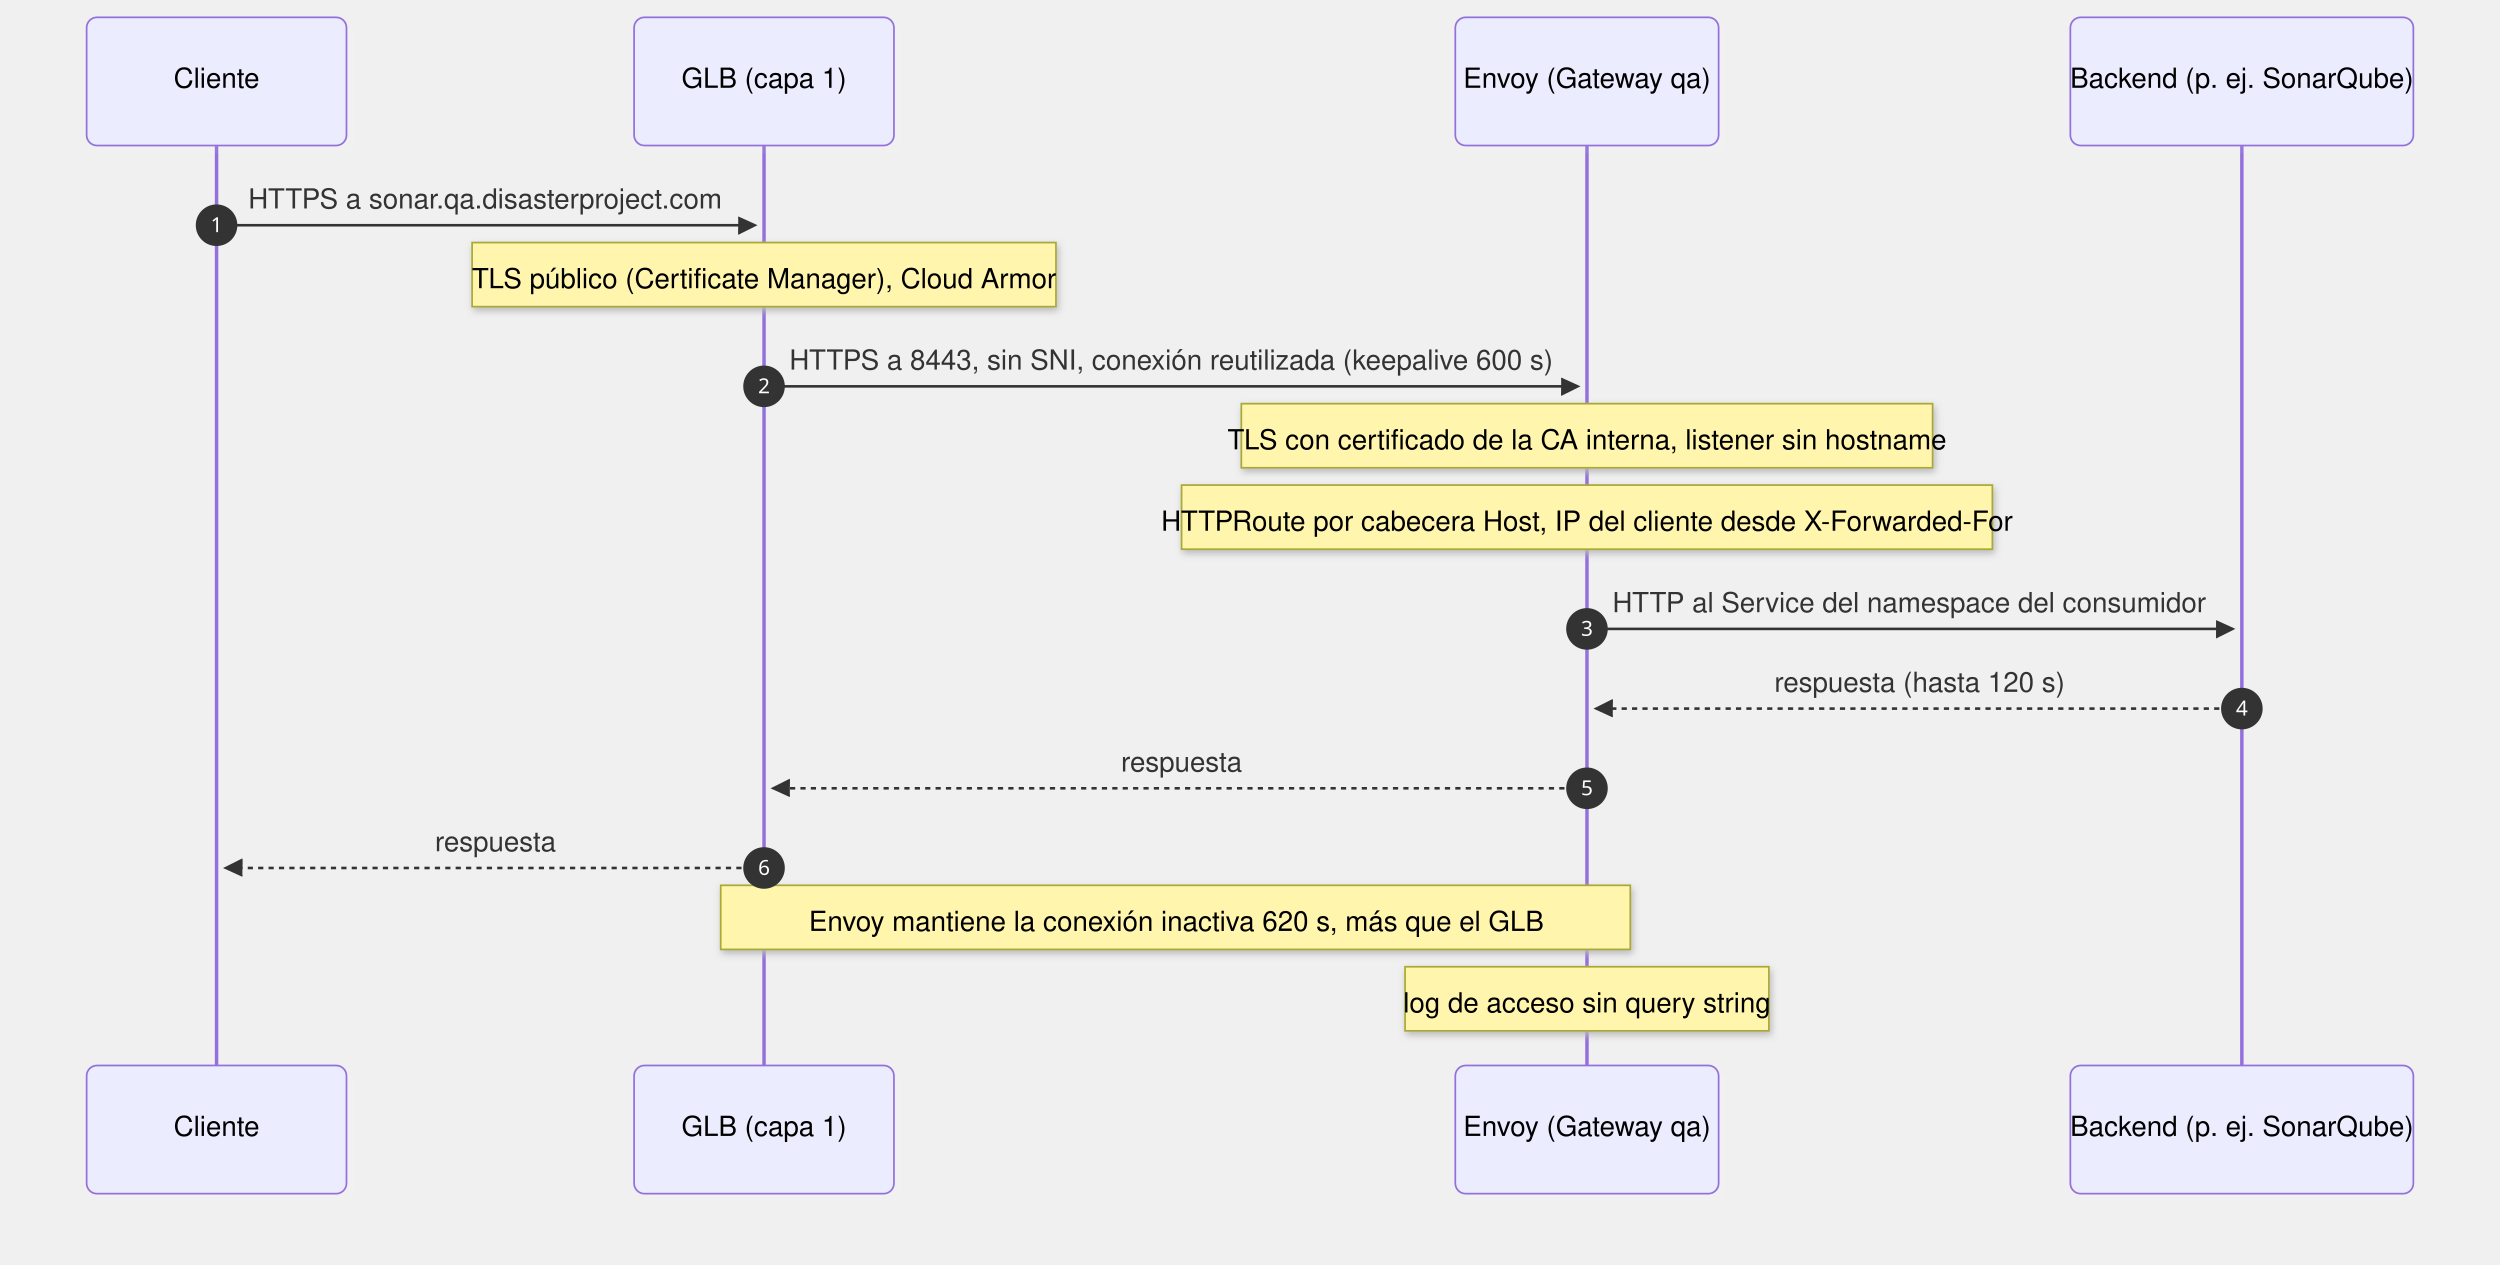
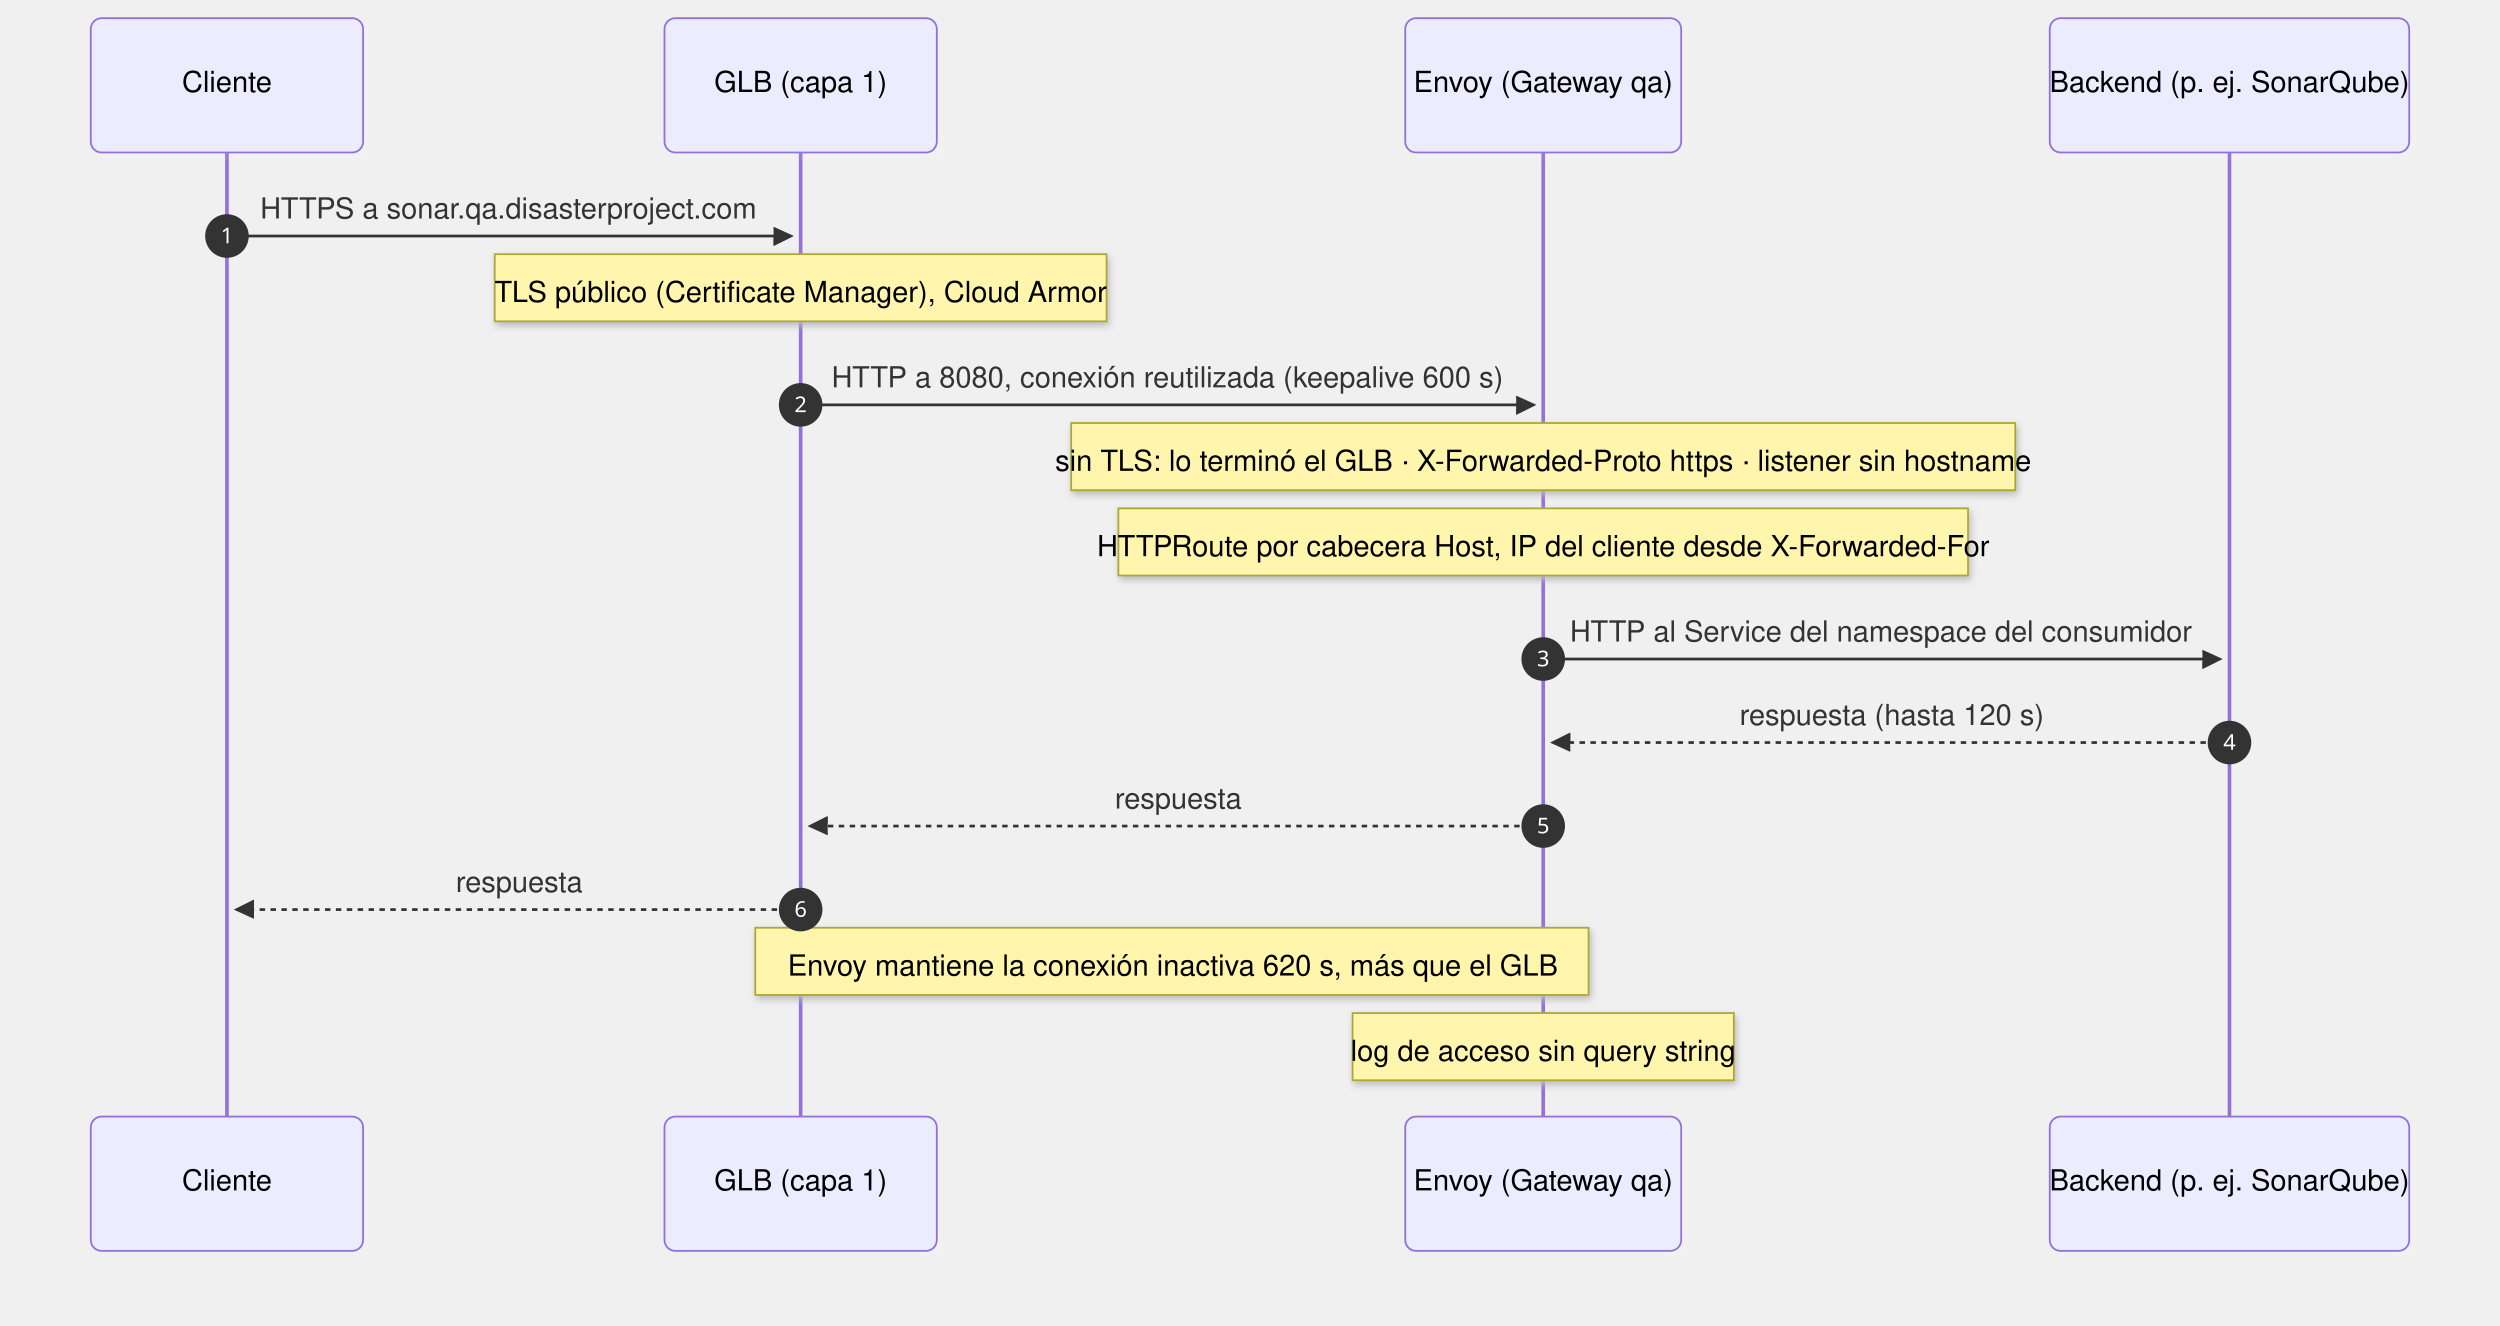
- <svg xmlns="http://www.w3.org/2000/svg" id="my-svg" width="100%" style="max-width: 1443px; background-color: white;" viewBox="-50 -10 1443 730" role="graphics-document document" aria-roledescription="sequence">
+ <svg xmlns="http://www.w3.org/2000/svg" id="my-svg" width="100%" style="max-width: 1377px; background-color: white;" viewBox="-50 -10 1377 730" role="graphics-document document" aria-roledescription="sequence">
  <g>
-     <rect x="1145" y="605" fill="#eaeaea" stroke="#666" width="198" height="74" name="B" rx="6" ry="6" class="actor actor-bottom" data-look="neo" filter="url(#my-svg-drop-shadow)" />
-     <text x="1244" y="642" dominant-baseline="central" alignment-baseline="central" class="actor actor-box" style="text-anchor: middle; font-size: 16px; font-weight: 400;">
-       <tspan x="1244" dy="0">Backend (p. ej. SonarQube)</tspan>
+     <rect x="1079" y="605" fill="#eaeaea" stroke="#666" width="198" height="74" name="B" rx="6" ry="6" class="actor actor-bottom" data-look="neo" filter="url(#my-svg-drop-shadow)" />
+     <text x="1178" y="642" dominant-baseline="central" alignment-baseline="central" class="actor actor-box" style="text-anchor: middle; font-size: 16px; font-weight: 400;">
+       <tspan x="1178" dy="0">Backend (p. ej. SonarQube)</tspan>
    </text>
  </g>
  <g>
-     <rect x="790" y="605" fill="#eaeaea" stroke="#666" width="152" height="74" name="E" rx="6" ry="6" class="actor actor-bottom" data-look="neo" filter="url(#my-svg-drop-shadow)" />
-     <text x="866" y="642" dominant-baseline="central" alignment-baseline="central" class="actor actor-box" style="text-anchor: middle; font-size: 16px; font-weight: 400;">
-       <tspan x="866" dy="0">Envoy (Gateway qa)</tspan>
+     <rect x="724" y="605" fill="#eaeaea" stroke="#666" width="152" height="74" name="E" rx="6" ry="6" class="actor actor-bottom" data-look="neo" filter="url(#my-svg-drop-shadow)" />
+     <text x="800" y="642" dominant-baseline="central" alignment-baseline="central" class="actor actor-box" style="text-anchor: middle; font-size: 16px; font-weight: 400;">
+       <tspan x="800" dy="0">Envoy (Gateway qa)</tspan>
    </text>
  </g>
  <g>
    <rect x="316" y="605" fill="#eaeaea" stroke="#666" width="150" height="74" name="G" rx="6" ry="6" class="actor actor-bottom" data-look="neo" filter="url(#my-svg-drop-shadow)" />
    <text x="391" y="642" dominant-baseline="central" alignment-baseline="central" class="actor actor-box" style="text-anchor: middle; font-size: 16px; font-weight: 400;">
      <tspan x="391" dy="0">GLB (capa 1)</tspan>
    </text>
  </g>
  <g>
    <rect x="0" y="605" fill="#eaeaea" stroke="#666" width="150" height="74" name="C" rx="6" ry="6" class="actor actor-bottom" data-look="neo" filter="url(#my-svg-drop-shadow)" />
    <text x="75" y="642" dominant-baseline="central" alignment-baseline="central" class="actor actor-box" style="text-anchor: middle; font-size: 16px; font-weight: 400;">
      <tspan x="75" dy="0">Cliente</tspan>
    </text>
  </g>
  <g>
-     <line id="actor3" x1="1244" y1="74" x2="1244" y2="605" class="actor-line 200" stroke-width="0.5px" stroke="#999" name="B" data-et="life-line" data-id="B" />
+     <line id="actor3" x1="1178" y1="74" x2="1178" y2="605" class="actor-line 200" stroke-width="0.5px" stroke="#999" name="B" data-et="life-line" data-id="B" />
    <g id="root-3" data-look="neo" data-et="participant" data-type="participant" data-id="B">
-       <rect x="1145" y="0" fill="#eaeaea" stroke="#666" width="198" height="74" name="B" rx="6" ry="6" class="actor actor-top" data-look="neo" filter="url(#my-svg-drop-shadow)" />
-       <text x="1244" y="37" dominant-baseline="central" alignment-baseline="central" class="actor actor-box" style="text-anchor: middle; font-size: 16px; font-weight: 400;">
-         <tspan x="1244" dy="0">Backend (p. ej. SonarQube)</tspan>
+       <rect x="1079" y="0" fill="#eaeaea" stroke="#666" width="198" height="74" name="B" rx="6" ry="6" class="actor actor-top" data-look="neo" filter="url(#my-svg-drop-shadow)" />
+       <text x="1178" y="37" dominant-baseline="central" alignment-baseline="central" class="actor actor-box" style="text-anchor: middle; font-size: 16px; font-weight: 400;">
+         <tspan x="1178" dy="0">Backend (p. ej. SonarQube)</tspan>
      </text>
    </g>
  </g>
  <g>
-     <line id="actor2" x1="866" y1="74" x2="866" y2="605" class="actor-line 200" stroke-width="0.5px" stroke="#999" name="E" data-et="life-line" data-id="E" />
+     <line id="actor2" x1="800" y1="74" x2="800" y2="605" class="actor-line 200" stroke-width="0.5px" stroke="#999" name="E" data-et="life-line" data-id="E" />
    <g id="root-2" data-look="neo" data-et="participant" data-type="participant" data-id="E">
-       <rect x="790" y="0" fill="#eaeaea" stroke="#666" width="152" height="74" name="E" rx="6" ry="6" class="actor actor-top" data-look="neo" filter="url(#my-svg-drop-shadow)" />
-       <text x="866" y="37" dominant-baseline="central" alignment-baseline="central" class="actor actor-box" style="text-anchor: middle; font-size: 16px; font-weight: 400;">
-         <tspan x="866" dy="0">Envoy (Gateway qa)</tspan>
+       <rect x="724" y="0" fill="#eaeaea" stroke="#666" width="152" height="74" name="E" rx="6" ry="6" class="actor actor-top" data-look="neo" filter="url(#my-svg-drop-shadow)" />
+       <text x="800" y="37" dominant-baseline="central" alignment-baseline="central" class="actor actor-box" style="text-anchor: middle; font-size: 16px; font-weight: 400;">
+         <tspan x="800" dy="0">Envoy (Gateway qa)</tspan>
      </text>
    </g>
  </g>
  <g>
    <line id="actor1" x1="391" y1="74" x2="391" y2="605" class="actor-line 200" stroke-width="0.5px" stroke="#999" name="G" data-et="life-line" data-id="G" />
    <g id="root-1" data-look="neo" data-et="participant" data-type="participant" data-id="G">
      <rect x="316" y="0" fill="#eaeaea" stroke="#666" width="150" height="74" name="G" rx="6" ry="6" class="actor actor-top" data-look="neo" filter="url(#my-svg-drop-shadow)" />
      <text x="391" y="37" dominant-baseline="central" alignment-baseline="central" class="actor actor-box" style="text-anchor: middle; font-size: 16px; font-weight: 400;">
        <tspan x="391" dy="0">GLB (capa 1)</tspan>
      </text>
    </g>
  </g>
  <g>
    <line id="actor0" x1="75" y1="74" x2="75" y2="605" class="actor-line 200" stroke-width="0.5px" stroke="#999" name="C" data-et="life-line" data-id="C" />
    <g id="root-0" data-look="neo" data-et="participant" data-type="participant" data-id="C">
      <rect x="0" y="0" fill="#eaeaea" stroke="#666" width="150" height="74" name="C" rx="6" ry="6" class="actor actor-top" data-look="neo" filter="url(#my-svg-drop-shadow)" />
      <text x="75" y="37" dominant-baseline="central" alignment-baseline="central" class="actor actor-box" style="text-anchor: middle; font-size: 16px; font-weight: 400;">
        <tspan x="75" dy="0">Cliente</tspan>
      </text>
    </g>
  </g>
  <style>#my-svg{font-family:Helvetica,Arial,sans-serif;font-size:16px;fill:#333;}@keyframes edge-animation-frame{from{stroke-dashoffset:0;}}@keyframes dash{to{stroke-dashoffset:0;}}#my-svg .edge-animation-slow{stroke-dasharray:9,5!important;stroke-dashoffset:900;animation:dash 50s linear infinite;stroke-linecap:round;}#my-svg .edge-animation-fast{stroke-dasharray:9,5!important;stroke-dashoffset:900;animation:dash 20s linear infinite;stroke-linecap:round;}#my-svg .error-icon{fill:#552222;}#my-svg .error-text{fill:#552222;stroke:#552222;}#my-svg .edge-thickness-normal{stroke-width:1px;}#my-svg .edge-thickness-thick{stroke-width:3.5px;}#my-svg .edge-pattern-solid{stroke-dasharray:0;}#my-svg .edge-thickness-invisible{stroke-width:0;fill:none;}#my-svg .edge-pattern-dashed{stroke-dasharray:3;}#my-svg .edge-pattern-dotted{stroke-dasharray:2;}#my-svg .marker{fill:#333333;stroke:#333333;}#my-svg .marker.cross{stroke:#333333;}#my-svg svg{font-family:Helvetica,Arial,sans-serif;font-size:16px;}#my-svg p{margin:0;}#my-svg .actor{stroke:#9370DB;fill:#ECECFF;stroke-width:1;}#my-svg rect.actor.outer-path[data-look="neo"]{filter:drop-shadow(1px 2px 2px rgba(185, 185, 185, 1));}#my-svg rect.note[data-look="neo"]{stroke:#aaaa33;fill:#fff5ad;filter:drop-shadow(1px 2px 2px rgba(185, 185, 185, 1));}#my-svg text.actor&gt;tspan{fill:black;stroke:none;}#my-svg .actor-line{stroke:#9370DB;}#my-svg .innerArc{stroke-width:1.5;stroke-dasharray:none;}#my-svg .messageLine0{stroke-width:1.5;stroke-dasharray:none;stroke:#333;}#my-svg .messageLine1{stroke-width:1.5;stroke-dasharray:2,2;stroke:#333;}#my-svg [id$="-arrowhead"] path{fill:#333;stroke:#333;}#my-svg .sequenceNumber{fill:white;}#my-svg [id$="-sequencenumber"]{fill:#333;}#my-svg [id$="-crosshead"] path{fill:#333;stroke:#333;}#my-svg .messageText{fill:#333;stroke:none;}#my-svg .labelBox{stroke:#9370DB;fill:#ECECFF;filter:drop-shadow(1px 2px 2px rgba(185, 185, 185, 1));}#my-svg .labelText,#my-svg .labelText&gt;tspan{fill:black;stroke:none;}#my-svg .loopText,#my-svg .loopText&gt;tspan{fill:black;stroke:none;}#my-svg .sectionTitle,#my-svg .sectionTitle&gt;tspan{fill:black;stroke:none;}#my-svg .loopLine{stroke-width:2px;stroke-dasharray:2,2;stroke:#9370DB;fill:#9370DB;}#my-svg .note{stroke:#aaaa33;fill:#fff5ad;}#my-svg .noteText,#my-svg .noteText&gt;tspan{fill:black;stroke:none;}#my-svg .activation0{fill:#f4f4f4;stroke:#666;}#my-svg .activation1{fill:#f4f4f4;stroke:#666;}#my-svg .activation2{fill:#f4f4f4;stroke:#666;}#my-svg .actorPopupMenu{position:absolute;}#my-svg .actorPopupMenuPanel{position:absolute;fill:#ECECFF;box-shadow:0px 8px 16px 0px rgba(0,0,0,0.2);filter:drop-shadow(3px 5px 2px rgb(0 0 0 / 0.4));}#my-svg .actor-man circle,#my-svg line{fill:#ECECFF;stroke-width:2px;}#my-svg g rect.rect{filter:drop-shadow(1px 2px 2px rgba(185, 185, 185, 1));stroke:#9370DB;}#my-svg .node .neo-node{stroke:#9370DB;}#my-svg [data-look="neo"].node rect,#my-svg [data-look="neo"].cluster rect,#my-svg [data-look="neo"].node polygon{stroke:#9370DB;filter:drop-shadow(1px 2px 2px rgba(185, 185, 185, 1));}#my-svg [data-look="neo"].swimlane.cluster rect{filter:none;}#my-svg [data-look="neo"].node path{stroke:#9370DB;stroke-width:1px;}#my-svg [data-look="neo"].node .outer-path{filter:drop-shadow(1px 2px 2px rgba(185, 185, 185, 1));}#my-svg [data-look="neo"].node .neo-line path{stroke:#9370DB;filter:none;}#my-svg [data-look="neo"].node circle{stroke:#9370DB;filter:drop-shadow(1px 2px 2px rgba(185, 185, 185, 1));}#my-svg [data-look="neo"].node circle .state-start{fill:#000000;}#my-svg [data-look="neo"].icon-shape .icon{fill:#9370DB;filter:drop-shadow(1px 2px 2px rgba(185, 185, 185, 1));}#my-svg [data-look="neo"].icon-shape .icon-neo path{stroke:#9370DB;filter:drop-shadow(1px 2px 2px rgba(185, 185, 185, 1));}#my-svg :root{--mermaid-font-family:"trebuchet ms",verdana,arial,sans-serif;}</style>
  <g />
  <defs>
    <symbol id="my-svg-computer" width="24" height="24">
      <path transform="scale(.5)" d="M2 2v13h20v-13h-20zm18 11h-16v-9h16v9zm-10.228 6l.466-1h3.524l.467 1h-4.457zm14.228 3h-24l2-6h2.104l-1.33 4h18.45l-1.297-4h2.073l2 6zm-5-10h-14v-7h14v7z" />
    </symbol>
  </defs>
  <defs>
    <symbol id="my-svg-database" fill-rule="evenodd" clip-rule="evenodd">
      <path transform="scale(.5)" d="M12.258.001l.256.004.255.005.253.008.251.01.249.012.247.015.246.016.242.019.241.02.239.023.236.024.233.027.231.028.229.031.225.032.223.034.22.036.217.038.214.04.211.041.208.043.205.045.201.046.198.048.194.05.191.051.187.053.183.054.18.056.175.057.172.059.168.06.163.061.16.063.155.064.15.066.074.033.073.033.071.034.07.034.069.035.068.035.067.035.066.035.064.036.064.036.062.036.06.036.06.037.058.037.058.037.055.038.055.038.053.038.052.038.051.039.05.039.048.039.047.039.045.04.044.04.043.04.041.04.04.041.039.041.037.041.036.041.034.041.033.042.032.042.03.042.029.042.027.042.026.043.024.043.023.043.021.043.02.043.018.044.017.043.015.044.013.044.012.044.011.045.009.044.007.045.006.045.004.045.002.045.001.045v17l-.001.045-.002.045-.004.045-.006.045-.007.045-.009.044-.011.045-.012.044-.013.044-.015.044-.017.043-.018.044-.02.043-.021.043-.023.043-.024.043-.026.043-.027.042-.029.042-.03.042-.032.042-.033.042-.034.041-.036.041-.037.041-.039.041-.04.041-.041.04-.043.04-.044.04-.045.04-.047.039-.048.039-.05.039-.051.039-.052.038-.053.038-.055.038-.055.038-.058.037-.058.037-.06.037-.06.036-.062.036-.064.036-.064.036-.066.035-.067.035-.068.035-.069.035-.07.034-.071.034-.073.033-.074.033-.15.066-.155.064-.16.063-.163.061-.168.06-.172.059-.175.057-.18.056-.183.054-.187.053-.191.051-.194.05-.198.048-.201.046-.205.045-.208.043-.211.041-.214.04-.217.038-.22.036-.223.034-.225.032-.229.031-.231.028-.233.027-.236.024-.239.023-.241.02-.242.019-.246.016-.247.015-.249.012-.251.01-.253.008-.255.005-.256.004-.258.001-.258-.001-.256-.004-.255-.005-.253-.008-.251-.01-.249-.012-.247-.015-.245-.016-.243-.019-.241-.02-.238-.023-.236-.024-.234-.027-.231-.028-.228-.031-.226-.032-.223-.034-.22-.036-.217-.038-.214-.04-.211-.041-.208-.043-.204-.045-.201-.046-.198-.048-.195-.05-.19-.051-.187-.053-.184-.054-.179-.056-.176-.057-.172-.059-.167-.06-.164-.061-.159-.063-.155-.064-.151-.066-.074-.033-.072-.033-.072-.034-.07-.034-.069-.035-.068-.035-.067-.035-.066-.035-.064-.036-.063-.036-.062-.036-.061-.036-.06-.037-.058-.037-.057-.037-.056-.038-.055-.038-.053-.038-.052-.038-.051-.039-.049-.039-.049-.039-.046-.039-.046-.04-.044-.04-.043-.04-.041-.04-.04-.041-.039-.041-.037-.041-.036-.041-.034-.041-.033-.042-.032-.042-.03-.042-.029-.042-.027-.042-.026-.043-.024-.043-.023-.043-.021-.043-.02-.043-.018-.044-.017-.043-.015-.044-.013-.044-.012-.044-.011-.045-.009-.044-.007-.045-.006-.045-.004-.045-.002-.045-.001-.045v-17l.001-.045.002-.045.004-.045.006-.045.007-.045.009-.044.011-.045.012-.044.013-.044.015-.044.017-.043.018-.044.02-.043.021-.043.023-.043.024-.043.026-.043.027-.042.029-.042.03-.042.032-.042.033-.042.034-.041.036-.041.037-.041.039-.041.04-.041.041-.04.043-.04.044-.04.046-.04.046-.039.049-.039.049-.039.051-.039.052-.038.053-.038.055-.038.056-.038.057-.037.058-.037.06-.037.061-.036.062-.036.063-.036.064-.036.066-.035.067-.035.068-.035.069-.035.07-.034.072-.034.072-.033.074-.033.151-.066.155-.064.159-.063.164-.061.167-.06.172-.059.176-.057.179-.056.184-.054.187-.053.19-.051.195-.05.198-.048.201-.046.204-.045.208-.043.211-.041.214-.04.217-.038.22-.036.223-.034.226-.032.228-.031.231-.028.234-.027.236-.024.238-.023.241-.02.243-.019.245-.016.247-.015.249-.012.251-.01.253-.008.255-.005.256-.004.258-.001.258.001zm-9.258 20.499v.01l.001.021.003.021.004.022.005.021.006.022.007.022.009.023.01.022.011.023.012.023.013.023.015.023.016.024.017.023.018.024.019.024.021.024.022.025.023.024.024.025.052.049.056.05.061.051.066.051.07.051.075.051.079.052.084.052.088.052.092.052.097.052.102.051.105.052.11.052.114.051.119.051.123.051.127.05.131.05.135.05.139.048.144.049.147.047.152.047.155.047.16.045.163.045.167.043.171.043.176.041.178.041.183.039.187.039.19.037.194.035.197.035.202.033.204.031.209.03.212.029.216.027.219.025.222.024.226.021.23.02.233.018.236.016.24.015.243.012.246.01.249.008.253.005.256.004.259.001.26-.001.257-.004.254-.005.25-.008.247-.011.244-.012.241-.014.237-.016.233-.018.231-.021.226-.021.224-.024.22-.026.216-.027.212-.028.21-.031.205-.031.202-.034.198-.034.194-.036.191-.037.187-.039.183-.04.179-.04.175-.042.172-.043.168-.044.163-.045.16-.046.155-.046.152-.047.148-.048.143-.049.139-.049.136-.05.131-.05.126-.05.123-.051.118-.052.114-.051.11-.052.106-.052.101-.052.096-.052.092-.052.088-.053.083-.051.079-.052.074-.052.07-.051.065-.051.06-.051.056-.05.051-.05.023-.024.023-.025.021-.024.02-.024.019-.024.018-.024.017-.024.015-.023.014-.024.013-.023.012-.023.01-.023.01-.022.008-.022.006-.022.006-.022.004-.022.004-.021.001-.021.001-.021v-4.127l-.077.055-.08.053-.083.054-.085.053-.087.052-.09.052-.093.051-.095.05-.097.05-.1.049-.102.049-.105.048-.106.047-.109.047-.111.046-.114.045-.115.045-.118.044-.12.043-.122.042-.124.042-.126.041-.128.04-.13.04-.132.038-.134.038-.135.037-.138.037-.139.035-.142.035-.143.034-.144.033-.147.032-.148.031-.15.03-.151.03-.153.029-.154.027-.156.027-.158.026-.159.025-.161.024-.162.023-.163.022-.165.021-.166.02-.167.019-.169.018-.169.017-.171.016-.173.015-.173.014-.175.013-.175.012-.177.011-.178.01-.179.008-.179.008-.181.006-.182.005-.182.004-.184.003-.184.002h-.37l-.184-.002-.184-.003-.182-.004-.182-.005-.181-.006-.179-.008-.179-.008-.178-.01-.176-.011-.176-.012-.175-.013-.173-.014-.172-.015-.171-.016-.17-.017-.169-.018-.167-.019-.166-.02-.165-.021-.163-.022-.162-.023-.161-.024-.159-.025-.157-.026-.156-.027-.155-.027-.153-.029-.151-.03-.15-.03-.148-.031-.146-.032-.145-.033-.143-.034-.141-.035-.14-.035-.137-.037-.136-.037-.134-.038-.132-.038-.13-.04-.128-.04-.126-.041-.124-.042-.122-.042-.12-.044-.117-.043-.116-.045-.113-.045-.112-.046-.109-.047-.106-.047-.105-.048-.102-.049-.1-.049-.097-.05-.095-.05-.093-.052-.09-.051-.087-.052-.085-.053-.083-.054-.08-.054-.077-.054v4.127zm0-5.654v.011l.001.021.003.021.004.021.005.022.006.022.007.022.009.022.01.022.011.023.012.023.013.023.015.024.016.023.017.024.018.024.019.024.021.024.022.024.023.025.024.024.052.05.056.05.061.05.066.051.07.051.075.052.079.051.084.052.088.052.092.052.097.052.102.052.105.052.11.051.114.051.119.052.123.05.127.051.131.05.135.049.139.049.144.048.147.048.152.047.155.046.16.045.163.045.167.044.171.042.176.042.178.04.183.04.187.038.19.037.194.036.197.034.202.033.204.032.209.03.212.028.216.027.219.025.222.024.226.022.23.02.233.018.236.016.24.014.243.012.246.01.249.008.253.006.256.003.259.001.26-.001.257-.003.254-.006.25-.008.247-.01.244-.012.241-.015.237-.016.233-.018.231-.02.226-.022.224-.024.22-.025.216-.027.212-.029.21-.03.205-.032.202-.033.198-.035.194-.036.191-.037.187-.039.183-.039.179-.041.175-.042.172-.043.168-.044.163-.045.16-.045.155-.047.152-.047.148-.048.143-.048.139-.05.136-.049.131-.05.126-.051.123-.051.118-.051.114-.052.11-.052.106-.052.101-.052.096-.052.092-.052.088-.052.083-.052.079-.052.074-.051.07-.052.065-.051.06-.05.056-.051.051-.049.023-.025.023-.024.021-.025.02-.024.019-.024.018-.024.017-.024.015-.023.014-.023.013-.024.012-.022.01-.023.01-.023.008-.022.006-.022.006-.022.004-.021.004-.022.001-.021.001-.021v-4.139l-.077.054-.08.054-.083.054-.085.052-.087.053-.09.051-.093.051-.095.051-.097.05-.1.049-.102.049-.105.048-.106.047-.109.047-.111.046-.114.045-.115.044-.118.044-.12.044-.122.042-.124.042-.126.041-.128.04-.13.039-.132.039-.134.038-.135.037-.138.036-.139.036-.142.035-.143.033-.144.033-.147.033-.148.031-.15.03-.151.03-.153.028-.154.028-.156.027-.158.026-.159.025-.161.024-.162.023-.163.022-.165.021-.166.02-.167.019-.169.018-.169.017-.171.016-.173.015-.173.014-.175.013-.175.012-.177.011-.178.009-.179.009-.179.007-.181.007-.182.005-.182.004-.184.003-.184.002h-.37l-.184-.002-.184-.003-.182-.004-.182-.005-.181-.007-.179-.007-.179-.009-.178-.009-.176-.011-.176-.012-.175-.013-.173-.014-.172-.015-.171-.016-.17-.017-.169-.018-.167-.019-.166-.02-.165-.021-.163-.022-.162-.023-.161-.024-.159-.025-.157-.026-.156-.027-.155-.028-.153-.028-.151-.03-.15-.03-.148-.031-.146-.033-.145-.033-.143-.033-.141-.035-.14-.036-.137-.036-.136-.037-.134-.038-.132-.039-.13-.039-.128-.04-.126-.041-.124-.042-.122-.043-.12-.043-.117-.044-.116-.044-.113-.046-.112-.046-.109-.046-.106-.047-.105-.048-.102-.049-.1-.049-.097-.05-.095-.051-.093-.051-.09-.051-.087-.053-.085-.052-.083-.054-.08-.054-.077-.054v4.139zm0-5.666v.011l.001.02.003.022.004.021.005.022.006.021.007.022.009.023.01.022.011.023.012.023.013.023.015.023.016.024.017.024.018.023.019.024.021.025.022.024.023.024.024.025.052.05.056.05.061.05.066.051.07.051.075.052.079.051.084.052.088.052.092.052.097.052.102.052.105.051.11.052.114.051.119.051.123.051.127.05.131.05.135.05.139.049.144.048.147.048.152.047.155.046.16.045.163.045.167.043.171.043.176.042.178.04.183.04.187.038.19.037.194.036.197.034.202.033.204.032.209.03.212.028.216.027.219.025.222.024.226.021.23.02.233.018.236.017.24.014.243.012.246.01.249.008.253.006.256.003.259.001.26-.001.257-.003.254-.006.25-.008.247-.01.244-.013.241-.014.237-.016.233-.018.231-.02.226-.022.224-.024.22-.025.216-.027.212-.029.21-.03.205-.032.202-.033.198-.035.194-.036.191-.037.187-.039.183-.039.179-.041.175-.042.172-.043.168-.044.163-.045.16-.045.155-.047.152-.047.148-.048.143-.049.139-.049.136-.049.131-.051.126-.05.123-.051.118-.052.114-.051.11-.052.106-.052.101-.052.096-.052.092-.052.088-.052.083-.052.079-.052.074-.052.07-.051.065-.051.06-.051.056-.05.051-.049.023-.025.023-.025.021-.024.02-.024.019-.024.018-.024.017-.024.015-.023.014-.024.013-.023.012-.023.01-.022.01-.023.008-.022.006-.022.006-.022.004-.022.004-.021.001-.021.001-.021v-4.153l-.077.054-.08.054-.083.053-.085.053-.087.053-.09.051-.093.051-.095.051-.097.05-.1.049-.102.048-.105.048-.106.048-.109.046-.111.046-.114.046-.115.044-.118.044-.12.043-.122.043-.124.042-.126.041-.128.04-.13.039-.132.039-.134.038-.135.037-.138.036-.139.036-.142.034-.143.034-.144.033-.147.032-.148.032-.15.03-.151.03-.153.028-.154.028-.156.027-.158.026-.159.024-.161.024-.162.023-.163.023-.165.021-.166.02-.167.019-.169.018-.169.017-.171.016-.173.015-.173.014-.175.013-.175.012-.177.01-.178.01-.179.009-.179.007-.181.006-.182.006-.182.004-.184.003-.184.001-.185.001-.185-.001-.184-.001-.184-.003-.182-.004-.182-.006-.181-.006-.179-.007-.179-.009-.178-.01-.176-.01-.176-.012-.175-.013-.173-.014-.172-.015-.171-.016-.17-.017-.169-.018-.167-.019-.166-.02-.165-.021-.163-.023-.162-.023-.161-.024-.159-.024-.157-.026-.156-.027-.155-.028-.153-.028-.151-.03-.15-.03-.148-.032-.146-.032-.145-.033-.143-.034-.141-.034-.14-.036-.137-.036-.136-.037-.134-.038-.132-.039-.13-.039-.128-.041-.126-.041-.124-.041-.122-.043-.12-.043-.117-.044-.116-.044-.113-.046-.112-.046-.109-.046-.106-.048-.105-.048-.102-.048-.1-.05-.097-.049-.095-.051-.093-.051-.09-.052-.087-.052-.085-.053-.083-.053-.08-.054-.077-.054v4.153zm8.74-8.179l-.257.004-.254.005-.25.008-.247.011-.244.012-.241.014-.237.016-.233.018-.231.021-.226.022-.224.023-.22.026-.216.027-.212.028-.21.031-.205.032-.202.033-.198.034-.194.036-.191.038-.187.038-.183.04-.179.041-.175.042-.172.043-.168.043-.163.045-.16.046-.155.046-.152.048-.148.048-.143.048-.139.049-.136.05-.131.05-.126.051-.123.051-.118.051-.114.052-.11.052-.106.052-.101.052-.096.052-.092.052-.088.052-.083.052-.079.052-.074.051-.07.052-.065.051-.06.05-.056.05-.051.05-.023.025-.023.024-.021.024-.02.025-.019.024-.018.024-.017.023-.015.024-.014.023-.013.023-.012.023-.01.023-.01.022-.008.022-.006.023-.006.021-.004.022-.004.021-.001.021-.001.021.001.021.001.021.004.021.004.022.006.021.006.023.008.022.01.022.01.023.012.023.013.023.014.023.015.024.017.023.018.024.019.024.02.025.021.024.023.024.023.025.051.05.056.05.06.05.065.051.07.052.074.051.079.052.083.052.088.052.092.052.096.052.101.052.106.052.11.052.114.052.118.051.123.051.126.051.131.05.136.05.139.049.143.048.148.048.152.048.155.046.16.046.163.045.168.043.172.043.175.042.179.041.183.04.187.038.191.038.194.036.198.034.202.033.205.032.21.031.212.028.216.027.22.026.224.023.226.022.231.021.233.018.237.016.241.014.244.012.247.011.25.008.254.005.257.004.26.001.26-.001.257-.004.254-.005.25-.008.247-.011.244-.012.241-.014.237-.016.233-.018.231-.021.226-.022.224-.023.22-.026.216-.027.212-.028.21-.031.205-.032.202-.033.198-.034.194-.036.191-.038.187-.038.183-.04.179-.041.175-.042.172-.043.168-.043.163-.045.16-.046.155-.046.152-.048.148-.048.143-.048.139-.049.136-.05.131-.05.126-.051.123-.051.118-.051.114-.052.11-.052.106-.052.101-.052.096-.052.092-.052.088-.052.083-.052.079-.052.074-.051.07-.052.065-.051.06-.05.056-.05.051-.05.023-.025.023-.024.021-.024.02-.025.019-.024.018-.024.017-.023.015-.024.014-.023.013-.023.012-.023.01-.023.01-.022.008-.022.006-.023.006-.021.004-.022.004-.021.001-.021.001-.021-.001-.021-.001-.021-.004-.021-.004-.022-.006-.021-.006-.023-.008-.022-.01-.022-.01-.023-.012-.023-.013-.023-.014-.023-.015-.024-.017-.023-.018-.024-.019-.024-.02-.025-.021-.024-.023-.024-.023-.025-.051-.05-.056-.05-.06-.05-.065-.051-.07-.052-.074-.051-.079-.052-.083-.052-.088-.052-.092-.052-.096-.052-.101-.052-.106-.052-.11-.052-.114-.052-.118-.051-.123-.051-.126-.051-.131-.05-.136-.05-.139-.049-.143-.048-.148-.048-.152-.048-.155-.046-.16-.046-.163-.045-.168-.043-.172-.043-.175-.042-.179-.041-.183-.04-.187-.038-.191-.038-.194-.036-.198-.034-.202-.033-.205-.032-.21-.031-.212-.028-.216-.027-.22-.026-.224-.023-.226-.022-.231-.021-.233-.018-.237-.016-.241-.014-.244-.012-.247-.011-.25-.008-.254-.005-.257-.004-.26-.001-.26.001z" />
    </symbol>
  </defs>
  <defs>
    <symbol id="my-svg-clock" width="24" height="24">
      <path transform="scale(.5)" d="M12 2c5.514 0 10 4.486 10 10s-4.486 10-10 10-10-4.486-10-10 4.486-10 10-10zm0-2c-6.627 0-12 5.373-12 12s5.373 12 12 12 12-5.373 12-12-5.373-12-12-12zm5.848 12.459c.202.038.202.333.001.372-1.907.361-6.045 1.111-6.547 1.111-.719 0-1.301-.582-1.301-1.301 0-.512.77-5.447 1.125-7.445.034-.192.312-.181.343.014l.985 6.238 5.394 1.011z" />
    </symbol>
  </defs>
  <defs>
    <marker id="my-svg-arrowhead" refX="7.9" refY="5" markerUnits="userSpaceOnUse" markerWidth="12" markerHeight="12" orient="auto-start-reverse">
      <path d="M -1 0 L 10 5 L 0 10 z" />
    </marker>
  </defs>
  <defs>
    <marker id="my-svg-crosshead" markerWidth="15" markerHeight="8" orient="auto" refX="4" refY="4.5">
      <path fill="none" stroke="#000000" stroke-width="1pt" d="M 1,2 L 6,7 M 6,2 L 1,7" style="stroke-dasharray: 0, 0;" />
    </marker>
  </defs>
  <defs>
    <marker id="my-svg-filled-head" refX="15.5" refY="7" markerWidth="20" markerHeight="28" orient="auto">
      <path d="M 18,7 L9,13 L14,7 L9,1 Z" />
    </marker>
  </defs>
  <defs>
    <marker id="my-svg-sequencenumber" refX="15" refY="15" markerWidth="60" markerHeight="40" orient="auto">
      <circle cx="15" cy="15" r="6" />
    </marker>
  </defs>
  <defs>
    <marker id="my-svg-solidTopArrowHead" refX="7.9" refY="7.25" markerUnits="userSpaceOnUse" markerWidth="12" markerHeight="12" orient="auto-start-reverse">
      <path d="M 0 0 L 10 8 L 0 8 z" />
    </marker>
  </defs>
  <defs>
    <marker id="my-svg-solidBottomArrowHead" refX="7.9" refY="0.75" markerUnits="userSpaceOnUse" markerWidth="12" markerHeight="12" orient="auto-start-reverse">
      <path d="M 0 0 L 10 0 L 0 8 z" />
    </marker>
  </defs>
  <defs>
    <marker id="my-svg-stickTopArrowHead" refX="7.5" refY="7" markerUnits="userSpaceOnUse" markerWidth="12" markerHeight="12" orient="auto-start-reverse">
      <path d="M 0 0 L 7 7" stroke="black" stroke-width="1.5" fill="none" />
    </marker>
  </defs>
  <defs>
    <marker id="my-svg-stickBottomArrowHead" refX="7.5" refY="0" markerUnits="userSpaceOnUse" markerWidth="12" markerHeight="12" orient="auto-start-reverse">
      <path d="M 0 7 L 7 0" stroke="black" stroke-width="1.5" fill="none" />
    </marker>
  </defs>
  <defs>
    <filter id="my-svg-drop-shadow" height="130%" width="130%">
      <feDropShadow dx="4" dy="4" stdDeviation="0" flood-opacity="0.06" flood-color="#FFFFFF" />
    </filter>
  </defs>
  <g data-et="note" data-id="i2">
    <rect x="222.5" y="130" fill="#EDF2AE" stroke="#666" width="337" height="37" class="note" data-look="neo" />
    <text x="391" y="135" text-anchor="middle" dominant-baseline="middle" alignment-baseline="middle" class="noteText" dy="1em" style="font-size: 16px; font-weight: 400;">
      <tspan x="391">TLS público (Certificate Manager), Cloud Armor</tspan>
    </text>
  </g>
  <g data-et="note" data-id="i4">
-     <rect x="666.5" y="223" fill="#EDF2AE" stroke="#666" width="399" height="37" class="note" data-look="neo" />
-     <text x="866" y="228" text-anchor="middle" dominant-baseline="middle" alignment-baseline="middle" class="noteText" dy="1em" style="font-size: 16px; font-weight: 400;">
-       <tspan x="866">TLS con certificado de la CA interna, listener sin hostname</tspan>
+     <rect x="540" y="223" fill="#EDF2AE" stroke="#666" width="520" height="37" class="note" data-look="neo" />
+     <text x="800" y="228" text-anchor="middle" dominant-baseline="middle" alignment-baseline="middle" class="noteText" dy="1em" style="font-size: 16px; font-weight: 400;">
+       <tspan x="800">sin TLS: lo terminó el GLB · X-Forwarded-Proto https · listener sin hostname</tspan>
    </text>
  </g>
  <g data-et="note" data-id="i5">
-     <rect x="632" y="270" fill="#EDF2AE" stroke="#666" width="468" height="37" class="note" data-look="neo" />
-     <text x="866" y="275" text-anchor="middle" dominant-baseline="middle" alignment-baseline="middle" class="noteText" dy="1em" style="font-size: 16px; font-weight: 400;">
-       <tspan x="866">HTTPRoute por cabecera Host, IP del cliente desde X-Forwarded-For</tspan>
+     <rect x="566" y="270" fill="#EDF2AE" stroke="#666" width="468" height="37" class="note" data-look="neo" />
+     <text x="800" y="275" text-anchor="middle" dominant-baseline="middle" alignment-baseline="middle" class="noteText" dy="1em" style="font-size: 16px; font-weight: 400;">
+       <tspan x="800">HTTPRoute por cabecera Host, IP del cliente desde X-Forwarded-For</tspan>
    </text>
  </g>
  <g data-et="note" data-id="i10">
-     <rect x="366" y="501" fill="#EDF2AE" stroke="#666" width="525" height="37" class="note" data-look="neo" />
-     <text x="629" y="506" text-anchor="middle" dominant-baseline="middle" alignment-baseline="middle" class="noteText" dy="1em" style="font-size: 16px; font-weight: 400;">
-       <tspan x="629">Envoy mantiene la conexión inactiva 620 s, más que el GLB</tspan>
+     <rect x="366" y="501" fill="#EDF2AE" stroke="#666" width="459" height="37" class="note" data-look="neo" />
+     <text x="596" y="506" text-anchor="middle" dominant-baseline="middle" alignment-baseline="middle" class="noteText" dy="1em" style="font-size: 16px; font-weight: 400;">
+       <tspan x="596">Envoy mantiene la conexión inactiva 620 s, más que el GLB</tspan>
    </text>
  </g>
  <g data-et="note" data-id="i11">
-     <rect x="761" y="548" fill="#EDF2AE" stroke="#666" width="210" height="37" class="note" data-look="neo" />
-     <text x="866" y="553" text-anchor="middle" dominant-baseline="middle" alignment-baseline="middle" class="noteText" dy="1em" style="font-size: 16px; font-weight: 400;">
-       <tspan x="866">log de acceso sin query string</tspan>
+     <rect x="695" y="548" fill="#EDF2AE" stroke="#666" width="210" height="37" class="note" data-look="neo" />
+     <text x="800" y="553" text-anchor="middle" dominant-baseline="middle" alignment-baseline="middle" class="noteText" dy="1em" style="font-size: 16px; font-weight: 400;">
+       <tspan x="800">log de acceso sin query string</tspan>
    </text>
  </g>
  <text x="230" y="89" text-anchor="middle" dominant-baseline="middle" alignment-baseline="middle" class="messageText" dy="1em" style="font-size: 16px; font-weight: 400;">HTTPS a sonar.qa.disasterproject.com</text>
  <line x1="82" y1="120" x2="384" y2="120" class="messageLine0" data-et="message" data-id="i1" data-from="C" data-to="G" stroke-width="2" stroke="none" marker-end="url(#my-svg-arrowhead)" style="fill: none;" />
  <line x1="75" y1="120" x2="75" y2="120" stroke-width="0" marker-start="url(#my-svg-sequencenumber)" />
  <text x="75" y="124" font-family="sans-serif" font-size="12px" text-anchor="middle" class="sequenceNumber">1</text>
-   <text x="626" y="182" text-anchor="middle" dominant-baseline="middle" alignment-baseline="middle" class="messageText" dy="1em" style="font-size: 16px; font-weight: 400;">HTTPS a 8443, sin SNI, conexión reutilizada (keepalive 600 s)</text>
-   <line x1="398" y1="213" x2="859" y2="213" class="messageLine0" data-et="message" data-id="i3" data-from="G" data-to="E" stroke-width="2" stroke="none" marker-end="url(#my-svg-arrowhead)" style="fill: none;" />
+   <text x="593" y="182" text-anchor="middle" dominant-baseline="middle" alignment-baseline="middle" class="messageText" dy="1em" style="font-size: 16px; font-weight: 400;">HTTP a 8080, conexión reutilizada (keepalive 600 s)</text>
+   <line x1="398" y1="213" x2="793" y2="213" class="messageLine0" data-et="message" data-id="i3" data-from="G" data-to="E" stroke-width="2" stroke="none" marker-end="url(#my-svg-arrowhead)" style="fill: none;" />
  <line x1="391" y1="213" x2="391" y2="213" stroke-width="0" marker-start="url(#my-svg-sequencenumber)" />
  <text x="391" y="217" font-family="sans-serif" font-size="12px" text-anchor="middle" class="sequenceNumber">2</text>
-   <text x="1052" y="322" text-anchor="middle" dominant-baseline="middle" alignment-baseline="middle" class="messageText" dy="1em" style="font-size: 16px; font-weight: 400;">HTTP al Service del namespace del consumidor</text>
-   <line x1="873" y1="353" x2="1237" y2="353" class="messageLine0" data-et="message" data-id="i6" data-from="E" data-to="B" stroke-width="2" stroke="none" marker-end="url(#my-svg-arrowhead)" style="fill: none;" />
-   <line x1="866" y1="353" x2="866" y2="353" stroke-width="0" marker-start="url(#my-svg-sequencenumber)" />
-   <text x="866" y="357" font-family="sans-serif" font-size="12px" text-anchor="middle" class="sequenceNumber">3</text>
-   <text x="1058" y="368" text-anchor="middle" dominant-baseline="middle" alignment-baseline="middle" class="messageText" dy="1em" style="font-size: 16px; font-weight: 400;">respuesta (hasta 120 s)</text>
-   <line x1="1249" y1="399" x2="873" y2="399" class="messageLine1" data-et="message" data-id="i7" data-from="B" data-to="E" stroke-width="2" stroke="none" marker-end="url(#my-svg-arrowhead)" style="stroke-dasharray: 3, 3; fill: none;" />
-   <line x1="1244" y1="399" x2="1244" y2="399" stroke-width="0" marker-start="url(#my-svg-sequencenumber)" />
-   <text x="1244" y="403" font-family="sans-serif" font-size="12px" text-anchor="middle" class="sequenceNumber">4</text>
-   <text x="632" y="414" text-anchor="middle" dominant-baseline="middle" alignment-baseline="middle" class="messageText" dy="1em" style="font-size: 16px; font-weight: 400;">respuesta</text>
-   <line x1="871" y1="445" x2="398" y2="445" class="messageLine1" data-et="message" data-id="i8" data-from="E" data-to="G" stroke-width="2" stroke="none" marker-end="url(#my-svg-arrowhead)" style="stroke-dasharray: 3, 3; fill: none;" />
-   <line x1="866" y1="445" x2="866" y2="445" stroke-width="0" marker-start="url(#my-svg-sequencenumber)" />
-   <text x="866" y="449" font-family="sans-serif" font-size="12px" text-anchor="middle" class="sequenceNumber">5</text>
+   <text x="986" y="322" text-anchor="middle" dominant-baseline="middle" alignment-baseline="middle" class="messageText" dy="1em" style="font-size: 16px; font-weight: 400;">HTTP al Service del namespace del consumidor</text>
+   <line x1="807" y1="353" x2="1171" y2="353" class="messageLine0" data-et="message" data-id="i6" data-from="E" data-to="B" stroke-width="2" stroke="none" marker-end="url(#my-svg-arrowhead)" style="fill: none;" />
+   <line x1="800" y1="353" x2="800" y2="353" stroke-width="0" marker-start="url(#my-svg-sequencenumber)" />
+   <text x="800" y="357" font-family="sans-serif" font-size="12px" text-anchor="middle" class="sequenceNumber">3</text>
+   <text x="992" y="368" text-anchor="middle" dominant-baseline="middle" alignment-baseline="middle" class="messageText" dy="1em" style="font-size: 16px; font-weight: 400;">respuesta (hasta 120 s)</text>
+   <line x1="1183" y1="399" x2="807" y2="399" class="messageLine1" data-et="message" data-id="i7" data-from="B" data-to="E" stroke-width="2" stroke="none" marker-end="url(#my-svg-arrowhead)" style="stroke-dasharray: 3, 3; fill: none;" />
+   <line x1="1178" y1="399" x2="1178" y2="399" stroke-width="0" marker-start="url(#my-svg-sequencenumber)" />
+   <text x="1178" y="403" font-family="sans-serif" font-size="12px" text-anchor="middle" class="sequenceNumber">4</text>
+   <text x="599" y="414" text-anchor="middle" dominant-baseline="middle" alignment-baseline="middle" class="messageText" dy="1em" style="font-size: 16px; font-weight: 400;">respuesta</text>
+   <line x1="805" y1="445" x2="398" y2="445" class="messageLine1" data-et="message" data-id="i8" data-from="E" data-to="G" stroke-width="2" stroke="none" marker-end="url(#my-svg-arrowhead)" style="stroke-dasharray: 3, 3; fill: none;" />
+   <line x1="800" y1="445" x2="800" y2="445" stroke-width="0" marker-start="url(#my-svg-sequencenumber)" />
+   <text x="800" y="449" font-family="sans-serif" font-size="12px" text-anchor="middle" class="sequenceNumber">5</text>
  <text x="236" y="460" text-anchor="middle" dominant-baseline="middle" alignment-baseline="middle" class="messageText" dy="1em" style="font-size: 16px; font-weight: 400;">respuesta</text>
  <line x1="396" y1="491" x2="82" y2="491" class="messageLine1" data-et="message" data-id="i9" data-from="G" data-to="C" stroke-width="2" stroke="none" marker-end="url(#my-svg-arrowhead)" style="stroke-dasharray: 3, 3; fill: none;" />
  <line x1="391" y1="491" x2="391" y2="491" stroke-width="0" marker-start="url(#my-svg-sequencenumber)" />
  <text x="391" y="495" font-family="sans-serif" font-size="12px" text-anchor="middle" class="sequenceNumber">6</text>
</svg>
